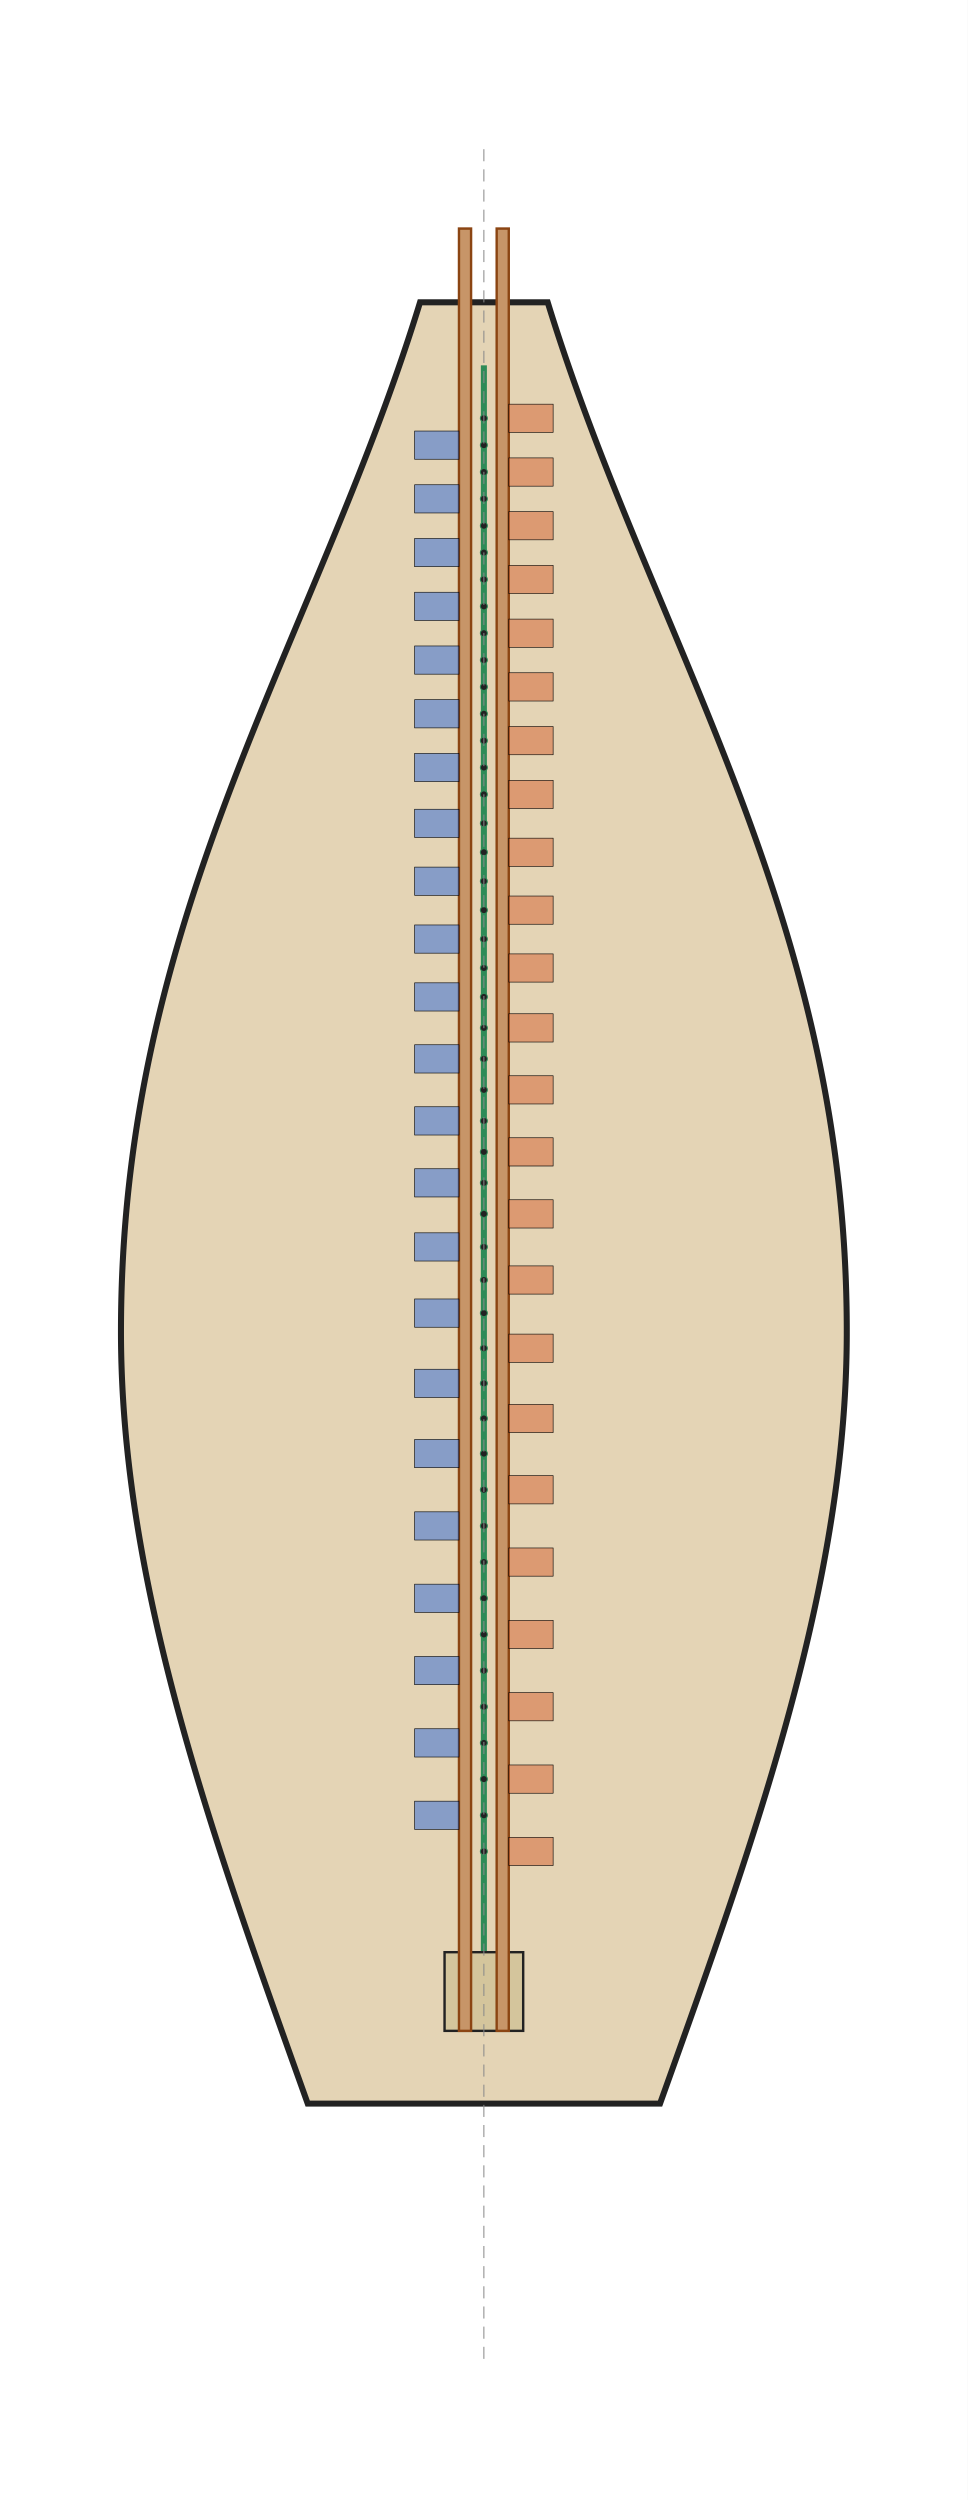
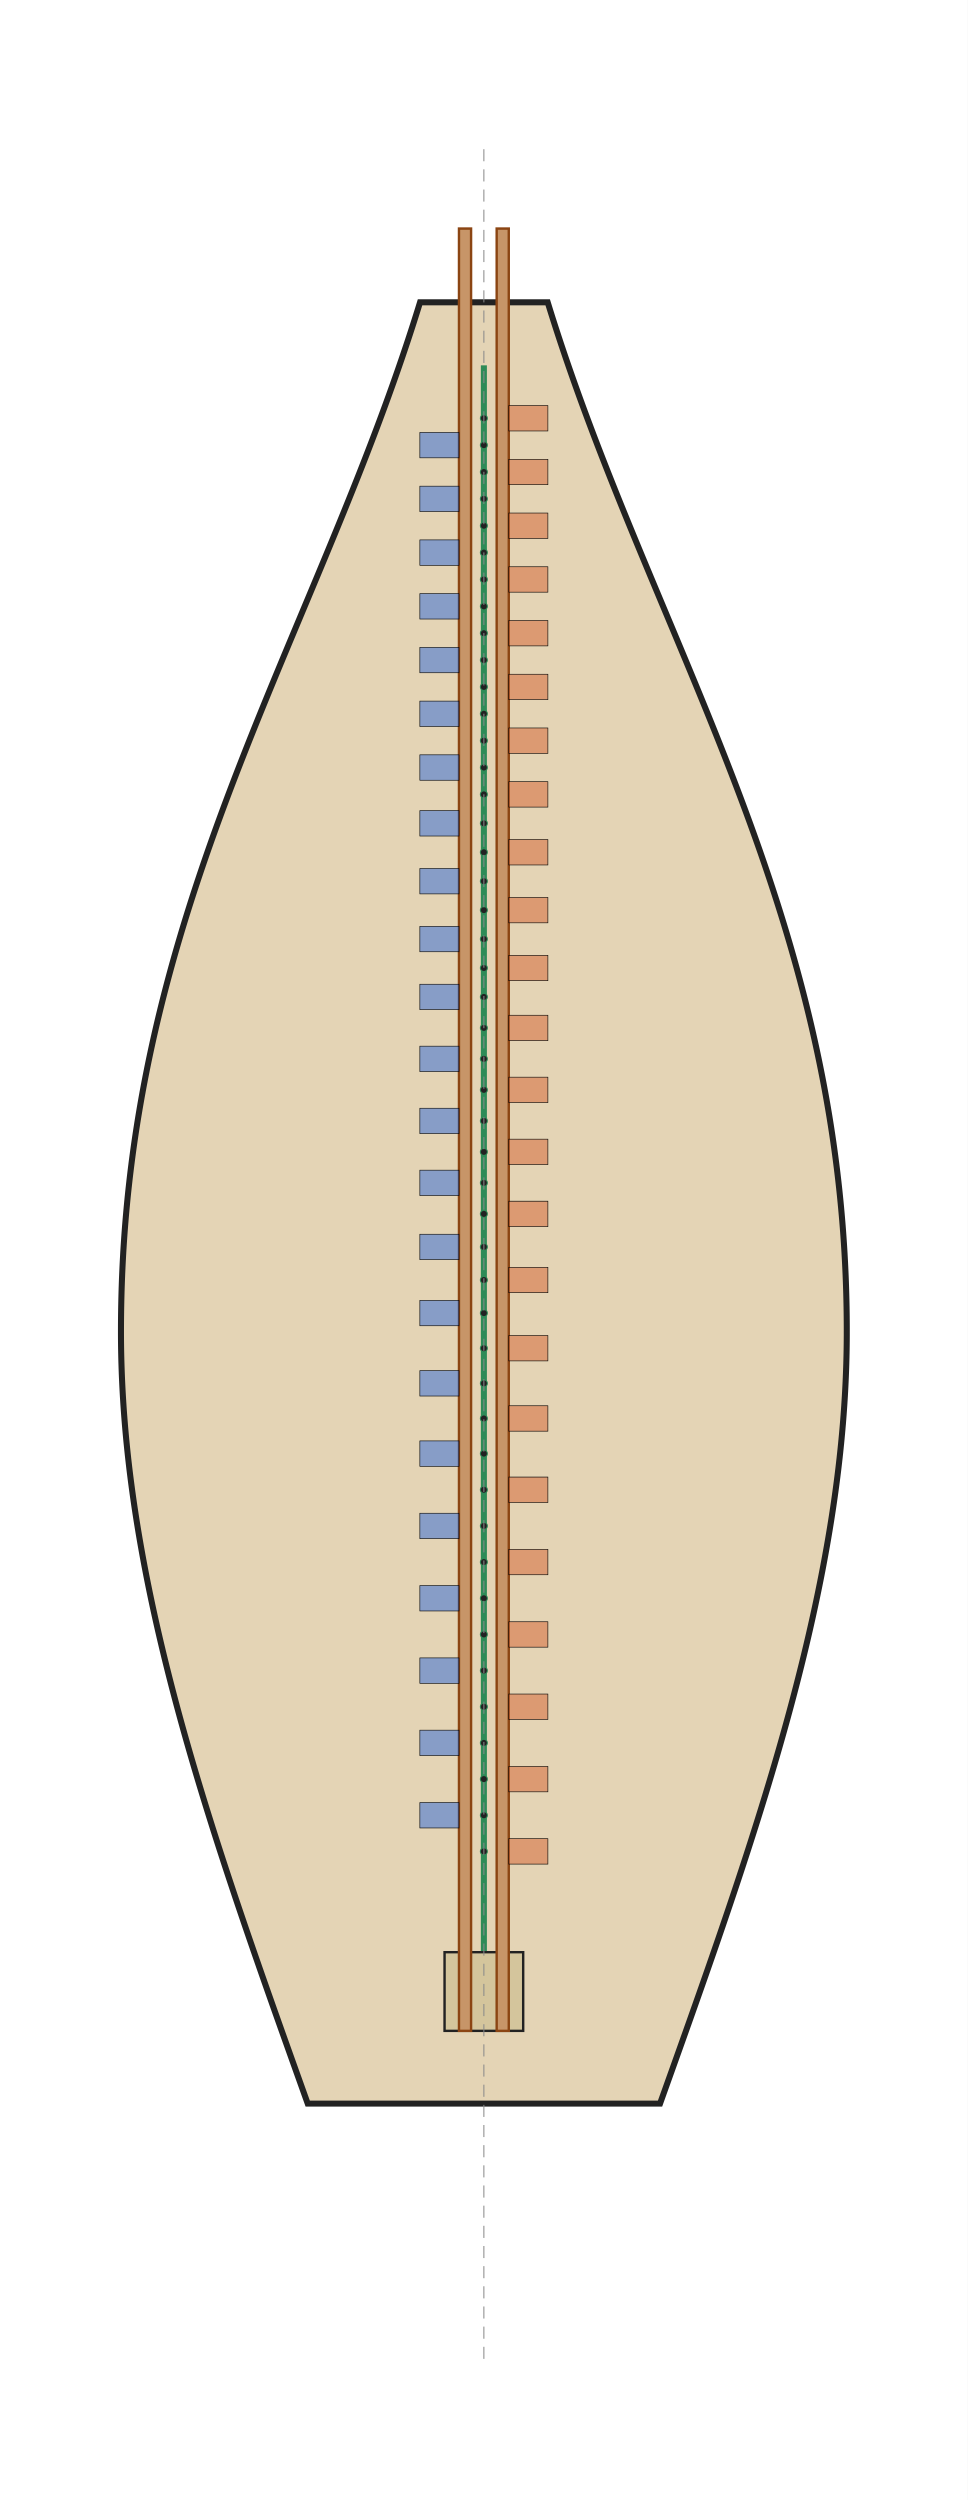
<svg xmlns="http://www.w3.org/2000/svg" viewBox="-240 -1020 480 1240" preserveAspectRatio="xMidYMid meet">
  <rect x="-240" y="-1020" width="480" height="1240" fill="#fff" />
  <g transform="rotate(-90)">
    <path d="M -23.384 87.374 L -20.731 88.322 L -18.079 89.271 L -15.426 90.219 L -12.774 91.168 L -10.121 92.116 L -7.469 93.065 L -4.816 94.013 L -2.164 94.960 L 0.488 95.907 L 3.139 96.853 L 5.791 97.799 L 8.442 98.743 L 11.092 99.687 L 13.743 100.629 L 16.392 101.571 L 19.042 102.511 L 21.690 103.449 L 24.339 104.387 L 26.986 105.322 L 29.633 106.256 L 32.279 107.188 L 34.925 108.118 L 37.569 109.047 L 40.213 109.973 L 42.856 110.897 L 45.499 111.818 L 48.140 112.737 L 50.780 113.654 L 53.419 114.568 L 56.057 115.479 L 58.694 116.387 L 61.330 117.293 L 63.965 118.195 L 66.599 119.094 L 69.231 119.990 L 71.862 120.883 L 74.492 121.772 L 77.120 122.658 L 79.747 123.540 L 82.373 124.419 L 84.997 125.293 L 87.619 126.164 L 90.240 127.031 L 92.860 127.893 L 95.478 128.751 L 98.094 129.605 L 100.708 130.455 L 103.321 131.300 L 105.932 132.141 L 108.541 132.976 L 111.148 133.808 L 113.754 134.634 L 116.357 135.455 L 118.959 136.271 L 121.559 137.082 L 124.156 137.888 L 126.752 138.689 L 129.345 139.484 L 131.936 140.273 L 134.526 141.057 L 137.113 141.836 L 139.697 142.608 L 142.280 143.375 L 144.860 144.136 L 147.438 144.891 L 150.014 145.639 L 152.587 146.382 L 155.158 147.118 L 157.726 147.848 L 160.292 148.571 L 162.855 149.288 L 165.416 149.999 L 167.974 150.703 L 170.530 151.400 L 173.083 152.090 L 175.634 152.773 L 178.181 153.449 L 180.726 154.118 L 183.269 154.781 L 185.808 155.435 L 188.345 156.083 L 190.878 156.723 L 193.409 157.356 L 195.938 157.982 L 198.463 158.600 L 200.985 159.210 L 203.504 159.812 L 206.021 160.407 L 208.534 160.994 L 211.044 161.573 L 213.551 162.144 L 216.056 162.707 L 218.557 163.262 L 221.054 163.809 L 223.549 164.348 L 226.041 164.879 L 228.529 165.401 L 231.014 165.914 L 233.496 166.420 L 235.975 166.917 L 238.450 167.405 L 240.922 167.885 L 243.390 168.356 L 245.856 168.818 L 248.318 169.271 L 250.776 169.716 L 253.231 170.152 L 255.683 170.579 L 258.131 170.997 L 260.576 171.406 L 263.017 171.806 L 265.455 172.197 L 267.889 172.579 L 270.320 172.951 L 272.747 173.315 L 275.171 173.669 L 277.591 174.014 L 280.008 174.349 L 282.420 174.676 L 284.830 174.992 L 287.235 175.300 L 289.637 175.597 L 292.035 175.886 L 294.430 176.164 L 296.821 176.434 L 299.208 176.693 L 301.592 176.943 L 303.971 177.183 L 306.348 177.414 L 308.720 177.635 L 311.088 177.846 L 313.453 178.048 L 315.814 178.239 L 318.172 178.421 L 320.525 178.593 L 322.875 178.755 L 325.221 178.907 L 327.563 179.050 L 329.901 179.182 L 332.236 179.305 L 334.566 179.418 L 336.893 179.520 L 339.216 179.613 L 341.535 179.696 L 343.850 179.769 L 346.162 179.832 L 348.470 179.885 L 350.773 179.928 L 353.073 179.961 L 355.369 179.984 L 357.662 179.997 L 359.950 180.000 L 362.235 179.995 L 364.518 179.982 L 366.797 179.961 L 369.073 179.933 L 371.347 179.898 L 373.618 179.854 L 375.885 179.804 L 378.150 179.746 L 380.412 179.680 L 382.671 179.606 L 384.927 179.526 L 387.180 179.437 L 389.431 179.341 L 391.678 179.238 L 393.923 179.127 L 396.164 179.008 L 398.403 178.883 L 400.639 178.749 L 402.872 178.608 L 405.102 178.460 L 407.329 178.304 L 409.554 178.141 L 411.775 177.971 L 413.994 177.793 L 416.210 177.607 L 418.423 177.414 L 420.633 177.214 L 422.840 177.007 L 425.045 176.792 L 427.247 176.570 L 429.446 176.341 L 431.642 176.104 L 433.835 175.861 L 436.026 175.609 L 438.213 175.351 L 440.398 175.086 L 442.581 174.813 L 444.760 174.534 L 446.937 174.247 L 449.111 173.953 L 451.282 173.652 L 453.451 173.344 L 455.617 173.029 L 457.780 172.707 L 459.941 172.378 L 462.099 172.042 L 464.254 171.699 L 466.407 171.350 L 468.557 170.993 L 470.704 170.630 L 472.849 170.260 L 474.991 169.883 L 477.130 169.500 L 479.267 169.109 L 481.402 168.713 L 483.534 168.309 L 485.663 167.899 L 487.790 167.482 L 489.914 167.059 L 492.036 166.630 L 494.155 166.194 L 496.272 165.751 L 498.386 165.302 L 500.498 164.847 L 502.608 164.386 L 504.715 163.918 L 506.820 163.444 L 508.922 162.964 L 511.022 162.478 L 513.120 161.985 L 515.215 161.487 L 517.308 160.983 L 519.399 160.472 L 521.487 159.956 L 523.573 159.434 L 525.657 158.906 L 527.739 158.372 L 529.818 157.832 L 531.895 157.287 L 533.970 156.736 L 536.043 156.179 L 538.114 155.617 L 540.183 155.050 L 542.249 154.477 L 544.314 153.898 L 546.376 153.314 L 548.436 152.725 L 550.495 152.131 L 552.551 151.531 L 554.605 150.926 L 556.658 150.316 L 558.708 149.701 L 560.756 149.081 L 562.803 148.456 L 564.848 147.826 L 566.890 147.191 L 568.931 146.551 L 570.970 145.907 L 573.008 145.258 L 575.043 144.604 L 577.077 143.945 L 579.109 143.283 L 581.139 142.615 L 583.167 141.943 L 585.194 141.267 L 587.219 140.587 L 589.243 139.902 L 591.265 139.213 L 593.285 138.520 L 595.304 137.823 L 597.321 137.122 L 599.337 136.417 L 601.351 135.707 L 603.364 134.995 L 605.375 134.278 L 607.385 133.558 L 609.393 132.833 L 611.400 132.106 L 613.406 131.375 L 615.410 130.640 L 617.413 129.902 L 619.415 129.160 L 621.415 128.416 L 623.414 127.668 L 625.412 126.917 L 627.409 126.162 L 629.405 125.405 L 631.399 124.645 L 633.393 123.882 L 635.385 123.116 L 637.376 122.347 L 639.366 121.575 L 641.355 120.801 L 643.343 120.024 L 645.330 119.245 L 647.317 118.463 L 649.302 117.679 L 651.286 116.893 L 653.270 116.104 L 655.252 115.313 L 657.234 114.520 L 659.215 113.725 L 661.195 112.928 L 663.175 112.129 L 665.154 111.328 L 667.132 110.525 L 669.109 109.721 L 671.086 108.914 L 673.062 108.107 L 675.038 107.298 L 677.013 106.487 L 678.987 105.675 L 680.961 104.861 L 682.935 104.047 L 684.908 103.231 L 686.881 102.414 L 688.853 101.596 L 690.825 100.777 L 692.796 99.957 L 694.767 99.137 L 696.738 98.315 L 698.709 97.493 L 700.679 96.670 L 702.649 95.847 L 704.619 95.023 L 706.589 94.199 L 708.559 93.374 L 710.529 92.550 L 712.498 91.724 L 714.467 90.899 L 716.437 90.074 L 718.406 89.249 L 720.376 88.423 L 722.345 87.598 L 724.315 86.773 L 726.284 85.949 L 728.254 85.124 L 730.224 84.300 L 732.194 83.477 L 734.165 82.654 L 736.135 81.832 L 738.106 81.010 L 740.077 80.190 L 742.049 79.370 L 744.020 78.550 L 745.992 77.732 L 747.965 76.915 L 749.938 76.099 L 751.911 75.284 L 753.885 74.471 L 755.860 73.659 L 757.835 72.848 L 759.810 72.038 L 761.786 71.230 L 763.763 70.424 L 765.740 69.619 L 767.718 68.816 L 769.697 68.015 L 771.676 67.215 L 773.657 66.418 L 775.637 65.622 L 777.619 64.829 L 779.602 64.038 L 781.585 63.249 L 783.569 62.462 L 785.554 61.677 L 787.540 60.895 L 789.527 60.115 L 791.515 59.338 L 793.504 58.563 L 795.494 57.791 L 797.485 57.022 L 799.477 56.255 L 801.470 55.492 L 803.464 54.731 L 805.460 53.973 L 807.456 53.218 L 809.454 52.467 L 811.453 51.718 L 813.453 50.973 L 815.455 50.231 L 817.457 49.492 L 819.461 48.757 L 821.467 48.025 L 823.474 47.297 L 825.482 46.572 L 827.491 45.851 L 829.502 45.134 L 831.515 44.420 L 833.529 43.710 L 835.544 43.004 L 837.561 42.302 L 839.580 41.605 L 841.600 40.911 L 843.621 40.221 L 845.644 39.536 L 847.669 38.854 L 849.696 38.177 L 851.724 37.505 L 853.754 36.837 L 855.786 36.173 L 857.819 35.514 L 859.854 34.859 L 861.891 34.209 L 863.930 33.564 L 865.970 32.923 L 868.013 32.288 L 870.057 31.657 L 870.057 -31.657 L 868.013 -32.288 L 865.970 -32.923 L 863.930 -33.564 L 861.891 -34.209 L 859.854 -34.859 L 857.819 -35.514 L 855.786 -36.173 L 853.754 -36.837 L 851.724 -37.505 L 849.696 -38.177 L 847.669 -38.854 L 845.644 -39.536 L 843.621 -40.221 L 841.600 -40.911 L 839.580 -41.605 L 837.561 -42.302 L 835.544 -43.004 L 833.529 -43.710 L 831.515 -44.420 L 829.502 -45.134 L 827.491 -45.851 L 825.482 -46.572 L 823.474 -47.297 L 821.467 -48.025 L 819.461 -48.757 L 817.457 -49.492 L 815.455 -50.231 L 813.453 -50.973 L 811.453 -51.718 L 809.454 -52.467 L 807.456 -53.218 L 805.460 -53.973 L 803.464 -54.731 L 801.470 -55.492 L 799.477 -56.255 L 797.485 -57.022 L 795.494 -57.791 L 793.504 -58.563 L 791.515 -59.338 L 789.527 -60.115 L 787.540 -60.895 L 785.554 -61.677 L 783.569 -62.462 L 781.585 -63.249 L 779.602 -64.038 L 777.619 -64.829 L 775.637 -65.622 L 773.657 -66.418 L 771.676 -67.215 L 769.697 -68.015 L 767.718 -68.816 L 765.740 -69.619 L 763.763 -70.424 L 761.786 -71.230 L 759.810 -72.038 L 757.835 -72.848 L 755.860 -73.659 L 753.885 -74.471 L 751.911 -75.284 L 749.938 -76.099 L 747.965 -76.915 L 745.992 -77.732 L 744.020 -78.550 L 742.049 -79.370 L 740.077 -80.190 L 738.106 -81.010 L 736.135 -81.832 L 734.165 -82.654 L 732.194 -83.477 L 730.224 -84.300 L 728.254 -85.124 L 726.284 -85.949 L 724.315 -86.773 L 722.345 -87.598 L 720.376 -88.423 L 718.406 -89.249 L 716.437 -90.074 L 714.467 -90.899 L 712.498 -91.724 L 710.529 -92.550 L 708.559 -93.374 L 706.589 -94.199 L 704.619 -95.023 L 702.649 -95.847 L 700.679 -96.670 L 698.709 -97.493 L 696.738 -98.315 L 694.767 -99.137 L 692.796 -99.957 L 690.825 -100.777 L 688.853 -101.596 L 686.881 -102.414 L 684.908 -103.231 L 682.935 -104.047 L 680.961 -104.861 L 678.987 -105.675 L 677.013 -106.487 L 675.038 -107.298 L 673.062 -108.107 L 671.086 -108.914 L 669.109 -109.721 L 667.132 -110.525 L 665.154 -111.328 L 663.175 -112.129 L 661.195 -112.928 L 659.215 -113.725 L 657.234 -114.520 L 655.252 -115.313 L 653.270 -116.104 L 651.286 -116.893 L 649.302 -117.679 L 647.317 -118.463 L 645.330 -119.245 L 643.343 -120.024 L 641.355 -120.801 L 639.366 -121.575 L 637.376 -122.347 L 635.385 -123.116 L 633.393 -123.882 L 631.399 -124.645 L 629.405 -125.405 L 627.409 -126.162 L 625.412 -126.917 L 623.414 -127.668 L 621.415 -128.416 L 619.415 -129.160 L 617.413 -129.902 L 615.410 -130.640 L 613.406 -131.375 L 611.400 -132.106 L 609.393 -132.833 L 607.385 -133.558 L 605.375 -134.278 L 603.364 -134.995 L 601.351 -135.707 L 599.337 -136.417 L 597.321 -137.122 L 595.304 -137.823 L 593.285 -138.520 L 591.265 -139.213 L 589.243 -139.902 L 587.219 -140.587 L 585.194 -141.267 L 583.167 -141.943 L 581.139 -142.615 L 579.109 -143.283 L 577.077 -143.945 L 575.043 -144.604 L 573.008 -145.258 L 570.970 -145.907 L 568.931 -146.551 L 566.890 -147.191 L 564.848 -147.826 L 562.803 -148.456 L 560.756 -149.081 L 558.708 -149.701 L 556.658 -150.316 L 554.605 -150.926 L 552.551 -151.531 L 550.495 -152.131 L 548.436 -152.725 L 546.376 -153.314 L 544.314 -153.898 L 542.249 -154.477 L 540.183 -155.050 L 538.114 -155.617 L 536.043 -156.179 L 533.970 -156.736 L 531.895 -157.287 L 529.818 -157.832 L 527.739 -158.372 L 525.657 -158.906 L 523.573 -159.434 L 521.487 -159.956 L 519.399 -160.472 L 517.308 -160.983 L 515.215 -161.487 L 513.120 -161.985 L 511.022 -162.478 L 508.922 -162.964 L 506.820 -163.444 L 504.715 -163.918 L 502.608 -164.386 L 500.498 -164.847 L 498.386 -165.302 L 496.272 -165.751 L 494.155 -166.194 L 492.036 -166.630 L 489.914 -167.059 L 487.790 -167.482 L 485.663 -167.899 L 483.534 -168.309 L 481.402 -168.713 L 479.267 -169.109 L 477.130 -169.500 L 474.991 -169.883 L 472.849 -170.260 L 470.704 -170.630 L 468.557 -170.993 L 466.407 -171.350 L 464.254 -171.699 L 462.099 -172.042 L 459.941 -172.378 L 457.780 -172.707 L 455.617 -173.029 L 453.451 -173.344 L 451.282 -173.652 L 449.111 -173.953 L 446.937 -174.247 L 444.760 -174.534 L 442.581 -174.813 L 440.398 -175.086 L 438.213 -175.351 L 436.026 -175.609 L 433.835 -175.861 L 431.642 -176.104 L 429.446 -176.341 L 427.247 -176.570 L 425.045 -176.792 L 422.840 -177.007 L 420.633 -177.214 L 418.423 -177.414 L 416.210 -177.607 L 413.994 -177.793 L 411.775 -177.971 L 409.554 -178.141 L 407.329 -178.304 L 405.102 -178.460 L 402.872 -178.608 L 400.639 -178.749 L 398.403 -178.883 L 396.164 -179.008 L 393.923 -179.127 L 391.678 -179.238 L 389.431 -179.341 L 387.180 -179.437 L 384.927 -179.526 L 382.671 -179.606 L 380.412 -179.680 L 378.150 -179.746 L 375.885 -179.804 L 373.618 -179.854 L 371.347 -179.898 L 369.073 -179.933 L 366.797 -179.961 L 364.518 -179.982 L 362.235 -179.995 L 359.950 -180.000 L 357.662 -179.997 L 355.369 -179.984 L 353.073 -179.961 L 350.773 -179.928 L 348.470 -179.885 L 346.162 -179.832 L 343.850 -179.769 L 341.535 -179.696 L 339.216 -179.613 L 336.893 -179.520 L 334.566 -179.418 L 332.236 -179.305 L 329.901 -179.182 L 327.563 -179.050 L 325.221 -178.907 L 322.875 -178.755 L 320.525 -178.593 L 318.172 -178.421 L 315.814 -178.239 L 313.453 -178.048 L 311.088 -177.846 L 308.720 -177.635 L 306.348 -177.414 L 303.971 -177.183 L 301.592 -176.943 L 299.208 -176.693 L 296.821 -176.434 L 294.430 -176.164 L 292.035 -175.886 L 289.637 -175.597 L 287.235 -175.300 L 284.830 -174.992 L 282.420 -174.676 L 280.008 -174.349 L 277.591 -174.014 L 275.171 -173.669 L 272.747 -173.315 L 270.320 -172.951 L 267.889 -172.579 L 265.455 -172.197 L 263.017 -171.806 L 260.576 -171.406 L 258.131 -170.997 L 255.683 -170.579 L 253.231 -170.152 L 250.776 -169.716 L 248.318 -169.271 L 245.856 -168.818 L 243.390 -168.356 L 240.922 -167.885 L 238.450 -167.405 L 235.975 -166.917 L 233.496 -166.420 L 231.014 -165.914 L 228.529 -165.401 L 226.041 -164.879 L 223.549 -164.348 L 221.054 -163.809 L 218.557 -163.262 L 216.056 -162.707 L 213.551 -162.144 L 211.044 -161.573 L 208.534 -160.994 L 206.021 -160.407 L 203.504 -159.812 L 200.985 -159.210 L 198.463 -158.600 L 195.938 -157.982 L 193.409 -157.356 L 190.878 -156.723 L 188.345 -156.083 L 185.808 -155.435 L 183.269 -154.781 L 180.726 -154.118 L 178.181 -153.449 L 175.634 -152.773 L 173.083 -152.090 L 170.530 -151.400 L 167.974 -150.703 L 165.416 -149.999 L 162.855 -149.288 L 160.292 -148.571 L 157.726 -147.848 L 155.158 -147.118 L 152.587 -146.382 L 150.014 -145.639 L 147.438 -144.891 L 144.860 -144.136 L 142.280 -143.375 L 139.697 -142.608 L 137.113 -141.836 L 134.526 -141.057 L 131.936 -140.273 L 129.345 -139.484 L 126.752 -138.689 L 124.156 -137.888 L 121.559 -137.082 L 118.959 -136.271 L 116.357 -135.455 L 113.754 -134.634 L 111.148 -133.808 L 108.541 -132.976 L 105.932 -132.141 L 103.321 -131.300 L 100.708 -130.455 L 98.094 -129.605 L 95.478 -128.751 L 92.860 -127.893 L 90.240 -127.031 L 87.619 -126.164 L 84.997 -125.293 L 82.373 -124.419 L 79.747 -123.540 L 77.120 -122.658 L 74.492 -121.772 L 71.862 -120.883 L 69.231 -119.990 L 66.599 -119.094 L 63.965 -118.195 L 61.330 -117.293 L 58.694 -116.387 L 56.057 -115.479 L 53.419 -114.568 L 50.780 -113.654 L 48.140 -112.737 L 45.499 -111.818 L 42.856 -110.897 L 40.213 -109.973 L 37.569 -109.047 L 34.925 -108.118 L 32.279 -107.188 L 29.633 -106.256 L 26.986 -105.322 L 24.339 -104.387 L 21.690 -103.449 L 19.042 -102.511 L 16.392 -101.571 L 13.743 -100.629 L 11.092 -99.687 L 8.442 -98.743 L 5.791 -97.799 L 3.139 -96.853 L 0.488 -95.907 L -2.164 -94.960 L -4.816 -94.013 L -7.469 -93.065 L -10.121 -92.116 L -12.774 -91.168 L -15.426 -90.219 L -18.079 -89.271 L -20.731 -88.322 L -23.384 -87.374 Z" fill="#e4d4b5" stroke="#222" stroke-width="3.0" />
    <line x1="12.700" y1="0" x2="838.784" y2="0" stroke="#2e8b57" stroke-width="3.0" />
    <rect x="12.700" y="-19.500" width="39.000" height="39.000" fill="#d4c59c" stroke="#222" stroke-width="1.2" />
    <circle cx="101.698" cy="0" r="2" fill="#2e8b57" />
    <circle cx="119.633" cy="0" r="2" fill="#2e8b57" />
    <circle cx="137.567" cy="0" r="2" fill="#2e8b57" />
    <circle cx="155.509" cy="0" r="2" fill="#2e8b57" />
    <circle cx="173.455" cy="0" r="2" fill="#2e8b57" />
    <circle cx="191.389" cy="0" r="2" fill="#2e8b57" />
    <circle cx="209.324" cy="0" r="2" fill="#2e8b57" />
    <circle cx="227.259" cy="0" r="2" fill="#2e8b57" />
    <circle cx="245.201" cy="0" r="2" fill="#2e8b57" />
    <circle cx="263.135" cy="0" r="2" fill="#2e8b57" />
    <circle cx="281.081" cy="0" r="2" fill="#2e8b57" />
    <circle cx="299.016" cy="0" r="2" fill="#2e8b57" />
    <circle cx="316.443" cy="0" r="2" fill="#2e8b57" />
    <circle cx="333.858" cy="0" r="2" fill="#2e8b57" />
    <circle cx="351.285" cy="0" r="2" fill="#2e8b57" />
    <circle cx="368.712" cy="0" r="2" fill="#2e8b57" />
    <circle cx="385.111" cy="0" r="2" fill="#2e8b57" />
    <circle cx="401.522" cy="0" r="2" fill="#2e8b57" />
    <circle cx="417.914" cy="0" r="2" fill="#2e8b57" />
    <circle cx="433.298" cy="0" r="2" fill="#2e8b57" />
    <circle cx="448.663" cy="0" r="2" fill="#2e8b57" />
    <circle cx="464.039" cy="0" r="2" fill="#2e8b57" />
    <circle cx="479.423" cy="0" r="2" fill="#2e8b57" />
    <circle cx="494.799" cy="0" r="2" fill="#2e8b57" />
    <circle cx="510.165" cy="0" r="2" fill="#2e8b57" />
    <circle cx="525.540" cy="0" r="2" fill="#2e8b57" />
    <circle cx="539.890" cy="0" r="2" fill="#2e8b57" />
    <circle cx="554.239" cy="0" r="2" fill="#2e8b57" />
    <circle cx="568.588" cy="0" r="2" fill="#2e8b57" />
    <circle cx="582.937" cy="0" r="2" fill="#2e8b57" />
    <circle cx="597.286" cy="0" r="2" fill="#2e8b57" />
    <circle cx="611.636" cy="0" r="2" fill="#2e8b57" />
    <circle cx="625.985" cy="0" r="2" fill="#2e8b57" />
    <circle cx="639.318" cy="0" r="2" fill="#2e8b57" />
    <circle cx="652.644" cy="0" r="2" fill="#2e8b57" />
    <circle cx="665.966" cy="0" r="2" fill="#2e8b57" />
    <circle cx="679.299" cy="0" r="2" fill="#2e8b57" />
    <circle cx="692.614" cy="0" r="2" fill="#2e8b57" />
    <circle cx="705.947" cy="0" r="2" fill="#2e8b57" />
    <circle cx="719.274" cy="0" r="2" fill="#2e8b57" />
    <circle cx="732.595" cy="0" r="2" fill="#2e8b57" />
    <circle cx="745.929" cy="0" r="2" fill="#2e8b57" />
    <circle cx="759.244" cy="0" r="2" fill="#2e8b57" />
    <circle cx="772.577" cy="0" r="2" fill="#2e8b57" />
    <circle cx="785.891" cy="0" r="2" fill="#2e8b57" />
    <circle cx="799.224" cy="0" r="2" fill="#2e8b57" />
    <circle cx="812.546" cy="0" r="2" fill="#2e8b57" />
    <rect x="12.700" y="6.350" width="893.932" height="6.000" fill="#c79568" stroke="#8b4513" stroke-width="1.2" />
    <rect x="12.700" y="-12.350" width="893.932" height="6.000" fill="#c79568" stroke="#8b4513" stroke-width="1.2" />
    <circle cx="101.700" cy="0" r="1.000" fill="#c00000" />
    <circle cx="119.632" cy="0" r="1.000" fill="#888" />
    <circle cx="137.565" cy="0" r="1.000" fill="#888" />
    <circle cx="155.523" cy="0" r="1.000" fill="#1060d0" />
    <circle cx="173.455" cy="0" r="1.000" fill="#888" />
    <circle cx="191.387" cy="0" r="1.000" fill="#888" />
    <circle cx="209.320" cy="0" r="1.000" fill="#888" />
    <circle cx="227.252" cy="0" r="1.000" fill="#c00000" />
    <circle cx="245.210" cy="0" r="1.000" fill="#888" />
    <circle cx="263.142" cy="0" r="1.321" fill="#888" />
    <circle cx="281.075" cy="0" r="1.244" fill="#1060d0" />
    <circle cx="299.007" cy="0" r="1.169" fill="#888" />
    <circle cx="316.432" cy="0" r="1.092" fill="#888" />
    <circle cx="333.856" cy="0" r="1.028" fill="#888" />
    <circle cx="351.280" cy="0" r="1.028" fill="#c00000" />
    <circle cx="368.705" cy="0" r="1.000" fill="#888" />
    <circle cx="385.113" cy="0" r="1.000" fill="#888" />
    <circle cx="401.522" cy="0" r="1.000" fill="#1060d0" />
    <circle cx="417.905" cy="0" r="1.000" fill="#888" />
    <circle cx="433.297" cy="0" r="1.000" fill="#888" />
    <circle cx="448.664" cy="0" r="1.000" fill="#888" />
    <circle cx="464.031" cy="0" r="1.000" fill="#c00000" />
    <circle cx="479.423" cy="0" r="1.000" fill="#888" />
    <circle cx="494.790" cy="0" r="1.000" fill="#888" />
    <circle cx="510.157" cy="0" r="1.000" fill="#1060d0" />
    <circle cx="525.524" cy="0" r="1.000" fill="#888" />
    <circle cx="539.875" cy="0" r="1.000" fill="#888" />
    <circle cx="554.226" cy="0" r="1.000" fill="#888" />
    <circle cx="568.577" cy="0" r="1.000" fill="#c00000" />
    <circle cx="582.928" cy="0" r="1.000" fill="#888" />
    <circle cx="597.279" cy="0" r="1.000" fill="#888" />
    <circle cx="611.630" cy="0" r="1.000" fill="#1060d0" />
    <circle cx="625.981" cy="0" r="1.000" fill="#888" />
    <circle cx="639.316" cy="0" r="1.000" fill="#888" />
    <circle cx="652.626" cy="0" r="1.000" fill="#888" />
    <circle cx="665.961" cy="0" r="1.000" fill="#c00000" />
    <circle cx="679.296" cy="0" r="1.000" fill="#888" />
    <circle cx="692.606" cy="0" r="1.000" fill="#888" />
    <circle cx="705.941" cy="0" r="1.000" fill="#1060d0" />
    <circle cx="719.250" cy="0" r="1.000" fill="#888" />
    <circle cx="732.585" cy="0" r="1.000" fill="#888" />
    <circle cx="745.920" cy="0" r="1.000" fill="#888" />
    <circle cx="759.230" cy="0" r="1.000" fill="#c00000" />
    <circle cx="772.565" cy="0" r="1.000" fill="#888" />
    <circle cx="785.874" cy="0" r="1.000" fill="#888" />
    <circle cx="799.209" cy="0" r="1.000" fill="#1060d0" />
    <circle cx="812.544" cy="0" r="1.000" fill="#888" />
-     <rect x="94.700" y="12.350" width="14.000" height="22.000" fill="#d46a3a" fill-opacity="0.55" stroke="#000" stroke-width="0.3" />
+     <rect x="95.400" y="12.350" width="12.600" height="19.400" fill="#d46a3a" fill-opacity="0.55" stroke="#000" stroke-width="0.3" />
    <circle cx="101.700" cy="0" r="1.5" fill="#222" />
-     <rect x="112.632" y="-34.350" width="14.000" height="22.000" fill="#3a6fd4" fill-opacity="0.55" stroke="#000" stroke-width="0.3" />
+     <rect x="113.332" y="-31.750" width="12.600" height="19.400" fill="#3a6fd4" fill-opacity="0.55" stroke="#000" stroke-width="0.3" />
    <circle cx="119.632" cy="0" r="1.5" fill="#222" />
-     <rect x="130.565" y="12.350" width="14.000" height="22.000" fill="#d46a3a" fill-opacity="0.55" stroke="#000" stroke-width="0.3" />
+     <rect x="131.265" y="12.350" width="12.600" height="19.400" fill="#d46a3a" fill-opacity="0.55" stroke="#000" stroke-width="0.3" />
    <circle cx="137.565" cy="0" r="1.5" fill="#222" />
-     <rect x="148.523" y="-34.350" width="14.000" height="22.000" fill="#3a6fd4" fill-opacity="0.55" stroke="#000" stroke-width="0.3" />
+     <rect x="149.223" y="-31.750" width="12.600" height="19.400" fill="#3a6fd4" fill-opacity="0.55" stroke="#000" stroke-width="0.3" />
    <circle cx="155.523" cy="0" r="1.5" fill="#222" />
-     <rect x="166.455" y="12.350" width="14.000" height="22.000" fill="#d46a3a" fill-opacity="0.55" stroke="#000" stroke-width="0.3" />
+     <rect x="167.155" y="12.350" width="12.600" height="19.400" fill="#d46a3a" fill-opacity="0.55" stroke="#000" stroke-width="0.3" />
    <circle cx="173.455" cy="0" r="1.5" fill="#222" />
-     <rect x="184.387" y="-34.350" width="14.000" height="22.000" fill="#3a6fd4" fill-opacity="0.55" stroke="#000" stroke-width="0.3" />
+     <rect x="185.087" y="-31.750" width="12.600" height="19.400" fill="#3a6fd4" fill-opacity="0.55" stroke="#000" stroke-width="0.3" />
    <circle cx="191.387" cy="0" r="1.5" fill="#222" />
-     <rect x="202.320" y="12.350" width="14.000" height="22.000" fill="#d46a3a" fill-opacity="0.55" stroke="#000" stroke-width="0.3" />
+     <rect x="203.020" y="12.350" width="12.600" height="19.400" fill="#d46a3a" fill-opacity="0.55" stroke="#000" stroke-width="0.3" />
    <circle cx="209.320" cy="0" r="1.5" fill="#222" />
-     <rect x="220.252" y="-34.350" width="14.000" height="22.000" fill="#3a6fd4" fill-opacity="0.55" stroke="#000" stroke-width="0.3" />
+     <rect x="220.952" y="-31.750" width="12.600" height="19.400" fill="#3a6fd4" fill-opacity="0.55" stroke="#000" stroke-width="0.3" />
    <circle cx="227.252" cy="0" r="1.5" fill="#222" />
-     <rect x="238.210" y="12.350" width="14.000" height="22.000" fill="#d46a3a" fill-opacity="0.55" stroke="#000" stroke-width="0.3" />
+     <rect x="238.910" y="12.350" width="12.600" height="19.400" fill="#d46a3a" fill-opacity="0.55" stroke="#000" stroke-width="0.3" />
    <circle cx="245.210" cy="0" r="1.5" fill="#222" />
-     <rect x="256.142" y="-34.350" width="14.000" height="22.000" fill="#3a6fd4" fill-opacity="0.55" stroke="#000" stroke-width="0.3" />
+     <rect x="256.842" y="-31.750" width="12.600" height="19.400" fill="#3a6fd4" fill-opacity="0.55" stroke="#000" stroke-width="0.3" />
    <circle cx="263.142" cy="0" r="1.5" fill="#222" />
-     <rect x="274.075" y="12.350" width="14.000" height="22.000" fill="#d46a3a" fill-opacity="0.55" stroke="#000" stroke-width="0.3" />
+     <rect x="274.775" y="12.350" width="12.600" height="19.400" fill="#d46a3a" fill-opacity="0.55" stroke="#000" stroke-width="0.3" />
    <circle cx="281.075" cy="0" r="1.5" fill="#222" />
-     <rect x="292.007" y="-34.350" width="14.000" height="22.000" fill="#3a6fd4" fill-opacity="0.55" stroke="#000" stroke-width="0.3" />
+     <rect x="292.707" y="-31.750" width="12.600" height="19.400" fill="#3a6fd4" fill-opacity="0.55" stroke="#000" stroke-width="0.3" />
    <circle cx="299.007" cy="0" r="1.5" fill="#222" />
-     <rect x="309.432" y="12.350" width="14.000" height="22.000" fill="#d46a3a" fill-opacity="0.55" stroke="#000" stroke-width="0.3" />
+     <rect x="310.132" y="12.350" width="12.600" height="19.400" fill="#d46a3a" fill-opacity="0.55" stroke="#000" stroke-width="0.3" />
    <circle cx="316.432" cy="0" r="1.5" fill="#222" />
-     <rect x="326.856" y="-34.350" width="14.000" height="22.000" fill="#3a6fd4" fill-opacity="0.55" stroke="#000" stroke-width="0.3" />
+     <rect x="327.556" y="-31.750" width="12.600" height="19.400" fill="#3a6fd4" fill-opacity="0.55" stroke="#000" stroke-width="0.3" />
    <circle cx="333.856" cy="0" r="1.5" fill="#222" />
-     <rect x="344.280" y="12.350" width="14.000" height="22.000" fill="#d46a3a" fill-opacity="0.55" stroke="#000" stroke-width="0.3" />
+     <rect x="344.980" y="12.350" width="12.600" height="19.400" fill="#d46a3a" fill-opacity="0.55" stroke="#000" stroke-width="0.3" />
    <circle cx="351.280" cy="0" r="1.5" fill="#222" />
-     <rect x="361.705" y="-34.350" width="14.000" height="22.000" fill="#3a6fd4" fill-opacity="0.55" stroke="#000" stroke-width="0.3" />
+     <rect x="362.405" y="-31.750" width="12.600" height="19.400" fill="#3a6fd4" fill-opacity="0.55" stroke="#000" stroke-width="0.3" />
    <circle cx="368.705" cy="0" r="1.5" fill="#222" />
-     <rect x="378.113" y="12.350" width="14.000" height="22.000" fill="#d46a3a" fill-opacity="0.55" stroke="#000" stroke-width="0.3" />
+     <rect x="378.813" y="12.350" width="12.600" height="19.400" fill="#d46a3a" fill-opacity="0.55" stroke="#000" stroke-width="0.3" />
    <circle cx="385.113" cy="0" r="1.5" fill="#222" />
-     <rect x="394.522" y="-34.350" width="14.000" height="22.000" fill="#3a6fd4" fill-opacity="0.55" stroke="#000" stroke-width="0.3" />
+     <rect x="395.222" y="-31.750" width="12.600" height="19.400" fill="#3a6fd4" fill-opacity="0.55" stroke="#000" stroke-width="0.3" />
    <circle cx="401.522" cy="0" r="1.5" fill="#222" />
-     <rect x="410.905" y="12.350" width="14.000" height="22.000" fill="#d46a3a" fill-opacity="0.55" stroke="#000" stroke-width="0.3" />
+     <rect x="411.605" y="12.350" width="12.600" height="19.400" fill="#d46a3a" fill-opacity="0.55" stroke="#000" stroke-width="0.3" />
    <circle cx="417.905" cy="0" r="1.5" fill="#222" />
-     <rect x="426.297" y="-34.350" width="14.000" height="22.000" fill="#3a6fd4" fill-opacity="0.55" stroke="#000" stroke-width="0.3" />
+     <rect x="426.997" y="-31.750" width="12.600" height="19.400" fill="#3a6fd4" fill-opacity="0.55" stroke="#000" stroke-width="0.3" />
    <circle cx="433.297" cy="0" r="1.5" fill="#222" />
-     <rect x="441.664" y="12.350" width="14.000" height="22.000" fill="#d46a3a" fill-opacity="0.55" stroke="#000" stroke-width="0.3" />
+     <rect x="442.364" y="12.350" width="12.600" height="19.400" fill="#d46a3a" fill-opacity="0.55" stroke="#000" stroke-width="0.3" />
    <circle cx="448.664" cy="0" r="1.5" fill="#222" />
-     <rect x="457.031" y="-34.350" width="14.000" height="22.000" fill="#3a6fd4" fill-opacity="0.55" stroke="#000" stroke-width="0.3" />
+     <rect x="457.731" y="-31.750" width="12.600" height="19.400" fill="#3a6fd4" fill-opacity="0.55" stroke="#000" stroke-width="0.3" />
    <circle cx="464.031" cy="0" r="1.5" fill="#222" />
-     <rect x="472.423" y="12.350" width="14.000" height="22.000" fill="#d46a3a" fill-opacity="0.55" stroke="#000" stroke-width="0.3" />
+     <rect x="473.123" y="12.350" width="12.600" height="19.400" fill="#d46a3a" fill-opacity="0.55" stroke="#000" stroke-width="0.3" />
    <circle cx="479.423" cy="0" r="1.5" fill="#222" />
-     <rect x="487.790" y="-34.350" width="14.000" height="22.000" fill="#3a6fd4" fill-opacity="0.55" stroke="#000" stroke-width="0.3" />
+     <rect x="488.490" y="-31.750" width="12.600" height="19.400" fill="#3a6fd4" fill-opacity="0.55" stroke="#000" stroke-width="0.3" />
    <circle cx="494.790" cy="0" r="1.5" fill="#222" />
-     <rect x="503.157" y="12.350" width="14.000" height="22.000" fill="#d46a3a" fill-opacity="0.55" stroke="#000" stroke-width="0.3" />
+     <rect x="503.857" y="12.350" width="12.600" height="19.400" fill="#d46a3a" fill-opacity="0.55" stroke="#000" stroke-width="0.3" />
    <circle cx="510.157" cy="0" r="1.5" fill="#222" />
-     <rect x="518.524" y="-34.350" width="14.000" height="22.000" fill="#3a6fd4" fill-opacity="0.55" stroke="#000" stroke-width="0.3" />
+     <rect x="519.224" y="-31.750" width="12.600" height="19.400" fill="#3a6fd4" fill-opacity="0.55" stroke="#000" stroke-width="0.3" />
    <circle cx="525.524" cy="0" r="1.5" fill="#222" />
-     <rect x="532.875" y="12.350" width="14.000" height="22.000" fill="#d46a3a" fill-opacity="0.55" stroke="#000" stroke-width="0.3" />
+     <rect x="533.575" y="12.350" width="12.600" height="19.400" fill="#d46a3a" fill-opacity="0.55" stroke="#000" stroke-width="0.3" />
    <circle cx="539.875" cy="0" r="1.5" fill="#222" />
-     <rect x="547.226" y="-34.350" width="14.000" height="22.000" fill="#3a6fd4" fill-opacity="0.55" stroke="#000" stroke-width="0.3" />
+     <rect x="547.926" y="-31.750" width="12.600" height="19.400" fill="#3a6fd4" fill-opacity="0.55" stroke="#000" stroke-width="0.3" />
    <circle cx="554.226" cy="0" r="1.5" fill="#222" />
-     <rect x="561.577" y="12.350" width="14.000" height="22.000" fill="#d46a3a" fill-opacity="0.55" stroke="#000" stroke-width="0.3" />
+     <rect x="562.277" y="12.350" width="12.600" height="19.400" fill="#d46a3a" fill-opacity="0.55" stroke="#000" stroke-width="0.3" />
    <circle cx="568.577" cy="0" r="1.5" fill="#222" />
-     <rect x="575.928" y="-34.350" width="14.000" height="22.000" fill="#3a6fd4" fill-opacity="0.55" stroke="#000" stroke-width="0.3" />
+     <rect x="576.628" y="-31.750" width="12.600" height="19.400" fill="#3a6fd4" fill-opacity="0.55" stroke="#000" stroke-width="0.3" />
    <circle cx="582.928" cy="0" r="1.5" fill="#222" />
-     <rect x="590.279" y="12.350" width="14.000" height="22.000" fill="#d46a3a" fill-opacity="0.55" stroke="#000" stroke-width="0.3" />
+     <rect x="590.979" y="12.350" width="12.600" height="19.400" fill="#d46a3a" fill-opacity="0.55" stroke="#000" stroke-width="0.3" />
    <circle cx="597.279" cy="0" r="1.5" fill="#222" />
-     <rect x="604.630" y="-34.350" width="14.000" height="22.000" fill="#3a6fd4" fill-opacity="0.55" stroke="#000" stroke-width="0.3" />
+     <rect x="605.330" y="-31.750" width="12.600" height="19.400" fill="#3a6fd4" fill-opacity="0.55" stroke="#000" stroke-width="0.3" />
    <circle cx="611.630" cy="0" r="1.5" fill="#222" />
-     <rect x="618.981" y="12.350" width="14.000" height="22.000" fill="#d46a3a" fill-opacity="0.55" stroke="#000" stroke-width="0.3" />
+     <rect x="619.681" y="12.350" width="12.600" height="19.400" fill="#d46a3a" fill-opacity="0.55" stroke="#000" stroke-width="0.3" />
    <circle cx="625.981" cy="0" r="1.5" fill="#222" />
-     <rect x="632.316" y="-34.350" width="14.000" height="22.000" fill="#3a6fd4" fill-opacity="0.55" stroke="#000" stroke-width="0.3" />
+     <rect x="633.016" y="-31.750" width="12.600" height="19.400" fill="#3a6fd4" fill-opacity="0.55" stroke="#000" stroke-width="0.3" />
    <circle cx="639.316" cy="0" r="1.5" fill="#222" />
-     <rect x="645.626" y="12.350" width="14.000" height="22.000" fill="#d46a3a" fill-opacity="0.55" stroke="#000" stroke-width="0.3" />
+     <rect x="646.326" y="12.350" width="12.600" height="19.400" fill="#d46a3a" fill-opacity="0.55" stroke="#000" stroke-width="0.3" />
    <circle cx="652.626" cy="0" r="1.5" fill="#222" />
-     <rect x="658.961" y="-34.350" width="14.000" height="22.000" fill="#3a6fd4" fill-opacity="0.55" stroke="#000" stroke-width="0.3" />
+     <rect x="659.661" y="-31.750" width="12.600" height="19.400" fill="#3a6fd4" fill-opacity="0.55" stroke="#000" stroke-width="0.3" />
    <circle cx="665.961" cy="0" r="1.5" fill="#222" />
-     <rect x="672.296" y="12.350" width="14.000" height="22.000" fill="#d46a3a" fill-opacity="0.55" stroke="#000" stroke-width="0.3" />
+     <rect x="672.996" y="12.350" width="12.600" height="19.400" fill="#d46a3a" fill-opacity="0.55" stroke="#000" stroke-width="0.3" />
    <circle cx="679.296" cy="0" r="1.5" fill="#222" />
-     <rect x="685.606" y="-34.350" width="14.000" height="22.000" fill="#3a6fd4" fill-opacity="0.55" stroke="#000" stroke-width="0.3" />
+     <rect x="686.306" y="-31.750" width="12.600" height="19.400" fill="#3a6fd4" fill-opacity="0.55" stroke="#000" stroke-width="0.3" />
    <circle cx="692.606" cy="0" r="1.5" fill="#222" />
-     <rect x="698.941" y="12.350" width="14.000" height="22.000" fill="#d46a3a" fill-opacity="0.55" stroke="#000" stroke-width="0.3" />
+     <rect x="699.641" y="12.350" width="12.600" height="19.400" fill="#d46a3a" fill-opacity="0.55" stroke="#000" stroke-width="0.3" />
    <circle cx="705.941" cy="0" r="1.5" fill="#222" />
-     <rect x="712.250" y="-34.350" width="14.000" height="22.000" fill="#3a6fd4" fill-opacity="0.55" stroke="#000" stroke-width="0.3" />
+     <rect x="712.950" y="-31.750" width="12.600" height="19.400" fill="#3a6fd4" fill-opacity="0.55" stroke="#000" stroke-width="0.3" />
    <circle cx="719.250" cy="0" r="1.5" fill="#222" />
-     <rect x="725.585" y="12.350" width="14.000" height="22.000" fill="#d46a3a" fill-opacity="0.55" stroke="#000" stroke-width="0.3" />
+     <rect x="726.285" y="12.350" width="12.600" height="19.400" fill="#d46a3a" fill-opacity="0.55" stroke="#000" stroke-width="0.3" />
    <circle cx="732.585" cy="0" r="1.5" fill="#222" />
-     <rect x="738.920" y="-34.350" width="14.000" height="22.000" fill="#3a6fd4" fill-opacity="0.55" stroke="#000" stroke-width="0.3" />
+     <rect x="739.620" y="-31.750" width="12.600" height="19.400" fill="#3a6fd4" fill-opacity="0.55" stroke="#000" stroke-width="0.3" />
    <circle cx="745.920" cy="0" r="1.5" fill="#222" />
-     <rect x="752.230" y="12.350" width="14.000" height="22.000" fill="#d46a3a" fill-opacity="0.55" stroke="#000" stroke-width="0.3" />
+     <rect x="752.930" y="12.350" width="12.600" height="19.400" fill="#d46a3a" fill-opacity="0.55" stroke="#000" stroke-width="0.3" />
    <circle cx="759.230" cy="0" r="1.5" fill="#222" />
-     <rect x="765.565" y="-34.350" width="14.000" height="22.000" fill="#3a6fd4" fill-opacity="0.55" stroke="#000" stroke-width="0.3" />
+     <rect x="766.265" y="-31.750" width="12.600" height="19.400" fill="#3a6fd4" fill-opacity="0.55" stroke="#000" stroke-width="0.3" />
    <circle cx="772.565" cy="0" r="1.5" fill="#222" />
-     <rect x="778.874" y="12.350" width="14.000" height="22.000" fill="#d46a3a" fill-opacity="0.55" stroke="#000" stroke-width="0.3" />
+     <rect x="779.574" y="12.350" width="12.600" height="19.400" fill="#d46a3a" fill-opacity="0.55" stroke="#000" stroke-width="0.3" />
    <circle cx="785.874" cy="0" r="1.5" fill="#222" />
-     <rect x="792.209" y="-34.350" width="14.000" height="22.000" fill="#3a6fd4" fill-opacity="0.55" stroke="#000" stroke-width="0.3" />
+     <rect x="792.909" y="-31.750" width="12.600" height="19.400" fill="#3a6fd4" fill-opacity="0.55" stroke="#000" stroke-width="0.3" />
    <circle cx="799.209" cy="0" r="1.5" fill="#222" />
-     <rect x="805.544" y="12.350" width="14.000" height="22.000" fill="#d46a3a" fill-opacity="0.55" stroke="#000" stroke-width="0.3" />
+     <rect x="806.244" y="12.350" width="12.600" height="19.400" fill="#d46a3a" fill-opacity="0.55" stroke="#000" stroke-width="0.3" />
    <circle cx="812.544" cy="0" r="1.5" fill="#222" />
    <line x1="-150" y1="0" x2="950" y2="0" stroke="#888" stroke-width="0.5" stroke-dasharray="6 4" />
  </g>
</svg>
